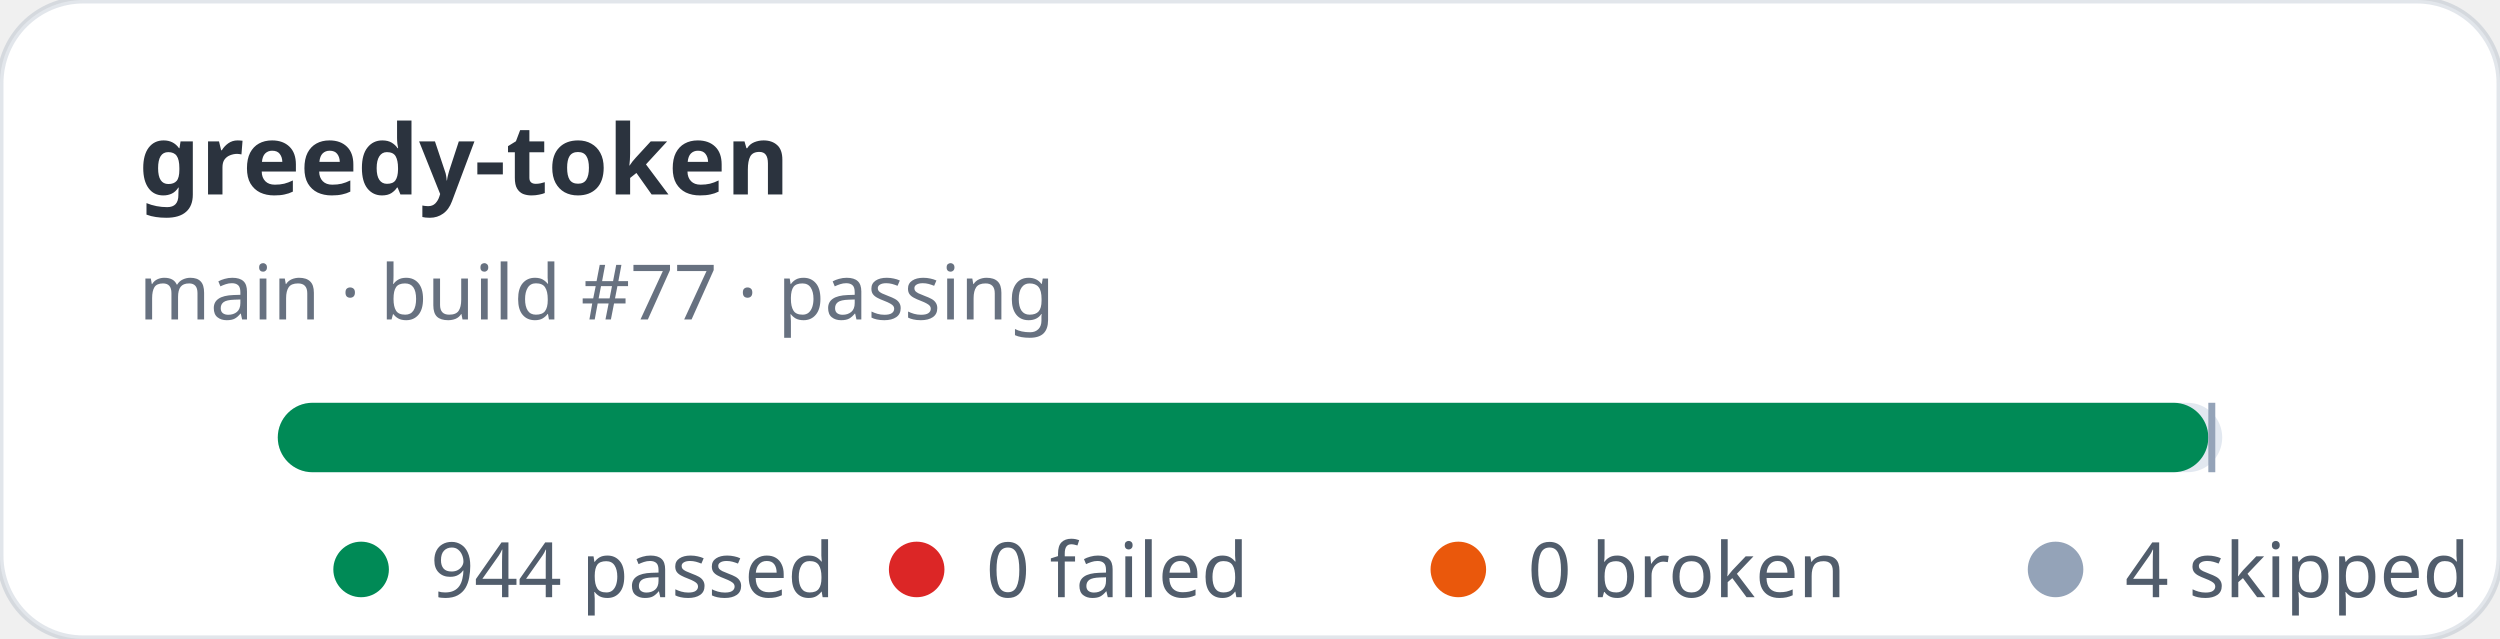
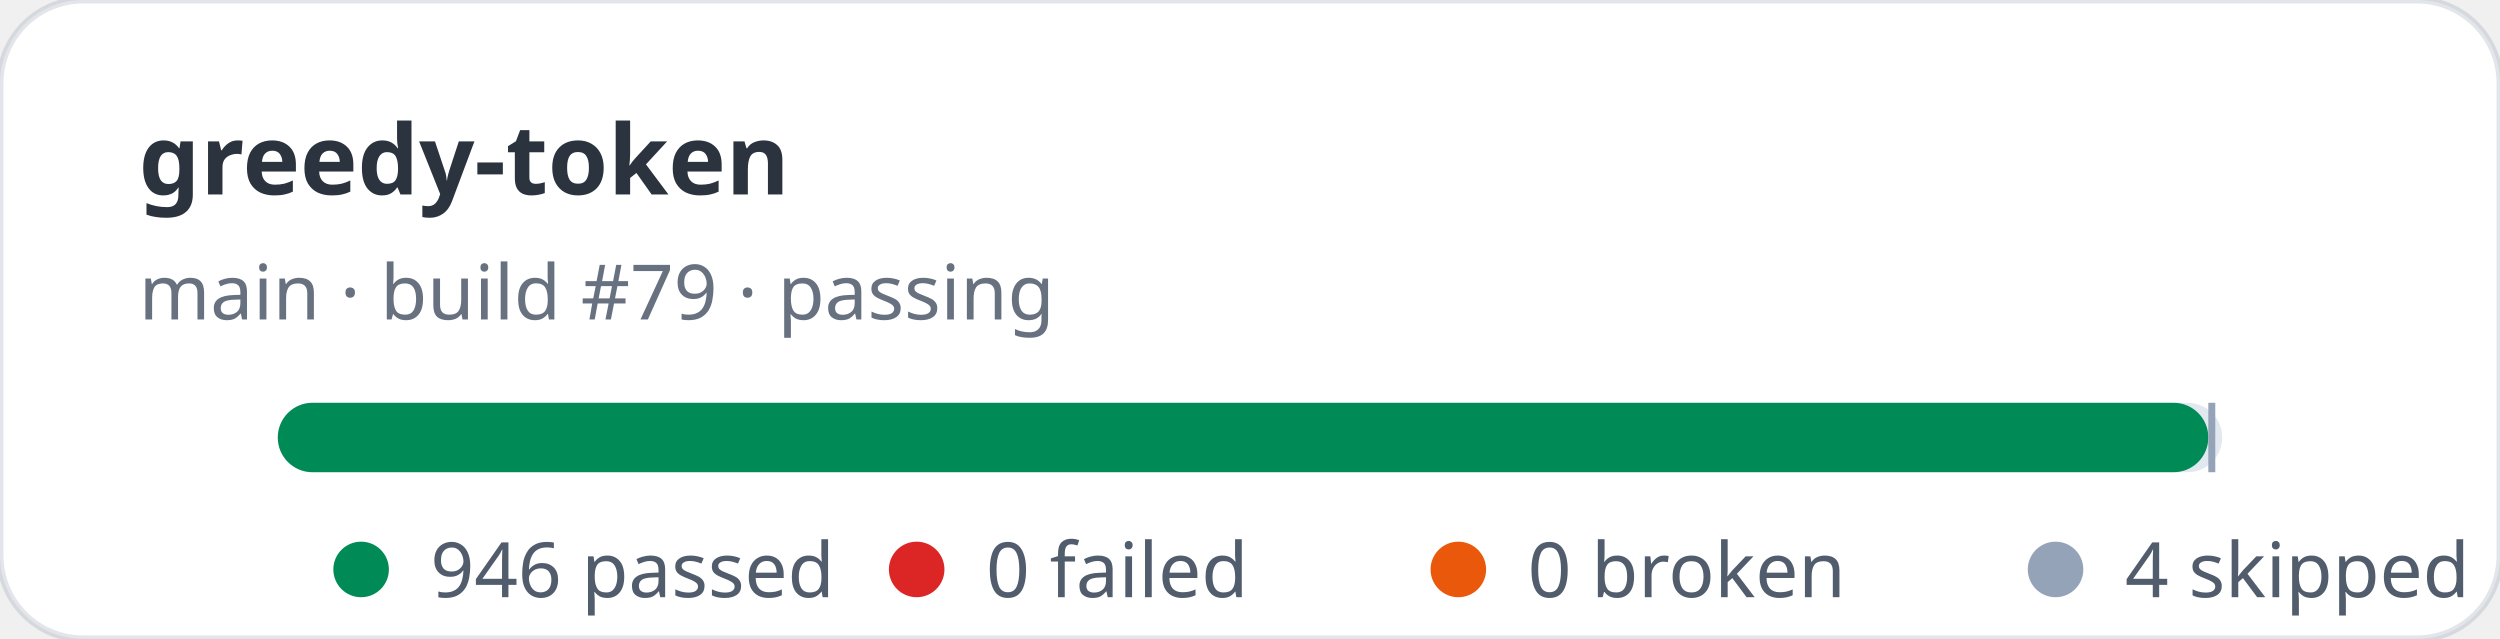
- <svg xmlns="http://www.w3.org/2000/svg" width="360" height="92" viewBox="0 0 360 92" role="img" aria-label="greedy-token stats: 944 passed, 0 failed">
+ <svg xmlns="http://www.w3.org/2000/svg" width="360" height="92" viewBox="0 0 360 92" role="img" aria-label="greedy-token stats: 946 passed, 0 failed">
  <rect width="360" height="92" rx="12" fill="#ffffff" stroke="rgba(11,48,86,0.12)" />
  <text x="20" y="28" fill="rgba(1,10,24,0.83)" font-family="ui-sans-serif,system-ui,sans-serif" font-size="14" font-weight="700">greedy-token</text>
-   <text x="20" y="46" fill="rgba(2,19,44,0.6)" font-family="ui-sans-serif,system-ui,sans-serif" font-size="11">main · build #77 · passing</text>
+   <text x="20" y="46" fill="rgba(2,19,44,0.6)" font-family="ui-sans-serif,system-ui,sans-serif" font-size="11">main · build #79 · passing</text>
  <rect x="40" y="58" width="280" height="10" rx="5" fill="#e2e8f0" />
  <rect x="40" y="58" width="278" height="10" rx="5" fill="#008a56" />
  <rect x="318" y="58" width="1" height="10" fill="#94a3b8" />
  <g font-family="ui-sans-serif,system-ui,sans-serif" font-size="11" fill="rgba(1,18,40,0.68)">
    <circle cx="52" cy="82" r="4" fill="#008a56" />
-     <text x="62" y="86">944 passed</text>
+     <text x="62" y="86">946 passed</text>
    <circle cx="132" cy="82" r="4" fill="#dc2626" />
    <text x="142" y="86">0 failed</text>
    <circle cx="210" cy="82" r="4" fill="#ea580c" />
    <text x="220" y="86">0 broken</text>
    <circle cx="296" cy="82" r="4" fill="#94a3b8" />
    <text x="306" y="86">4 skipped</text>
  </g>
</svg>
